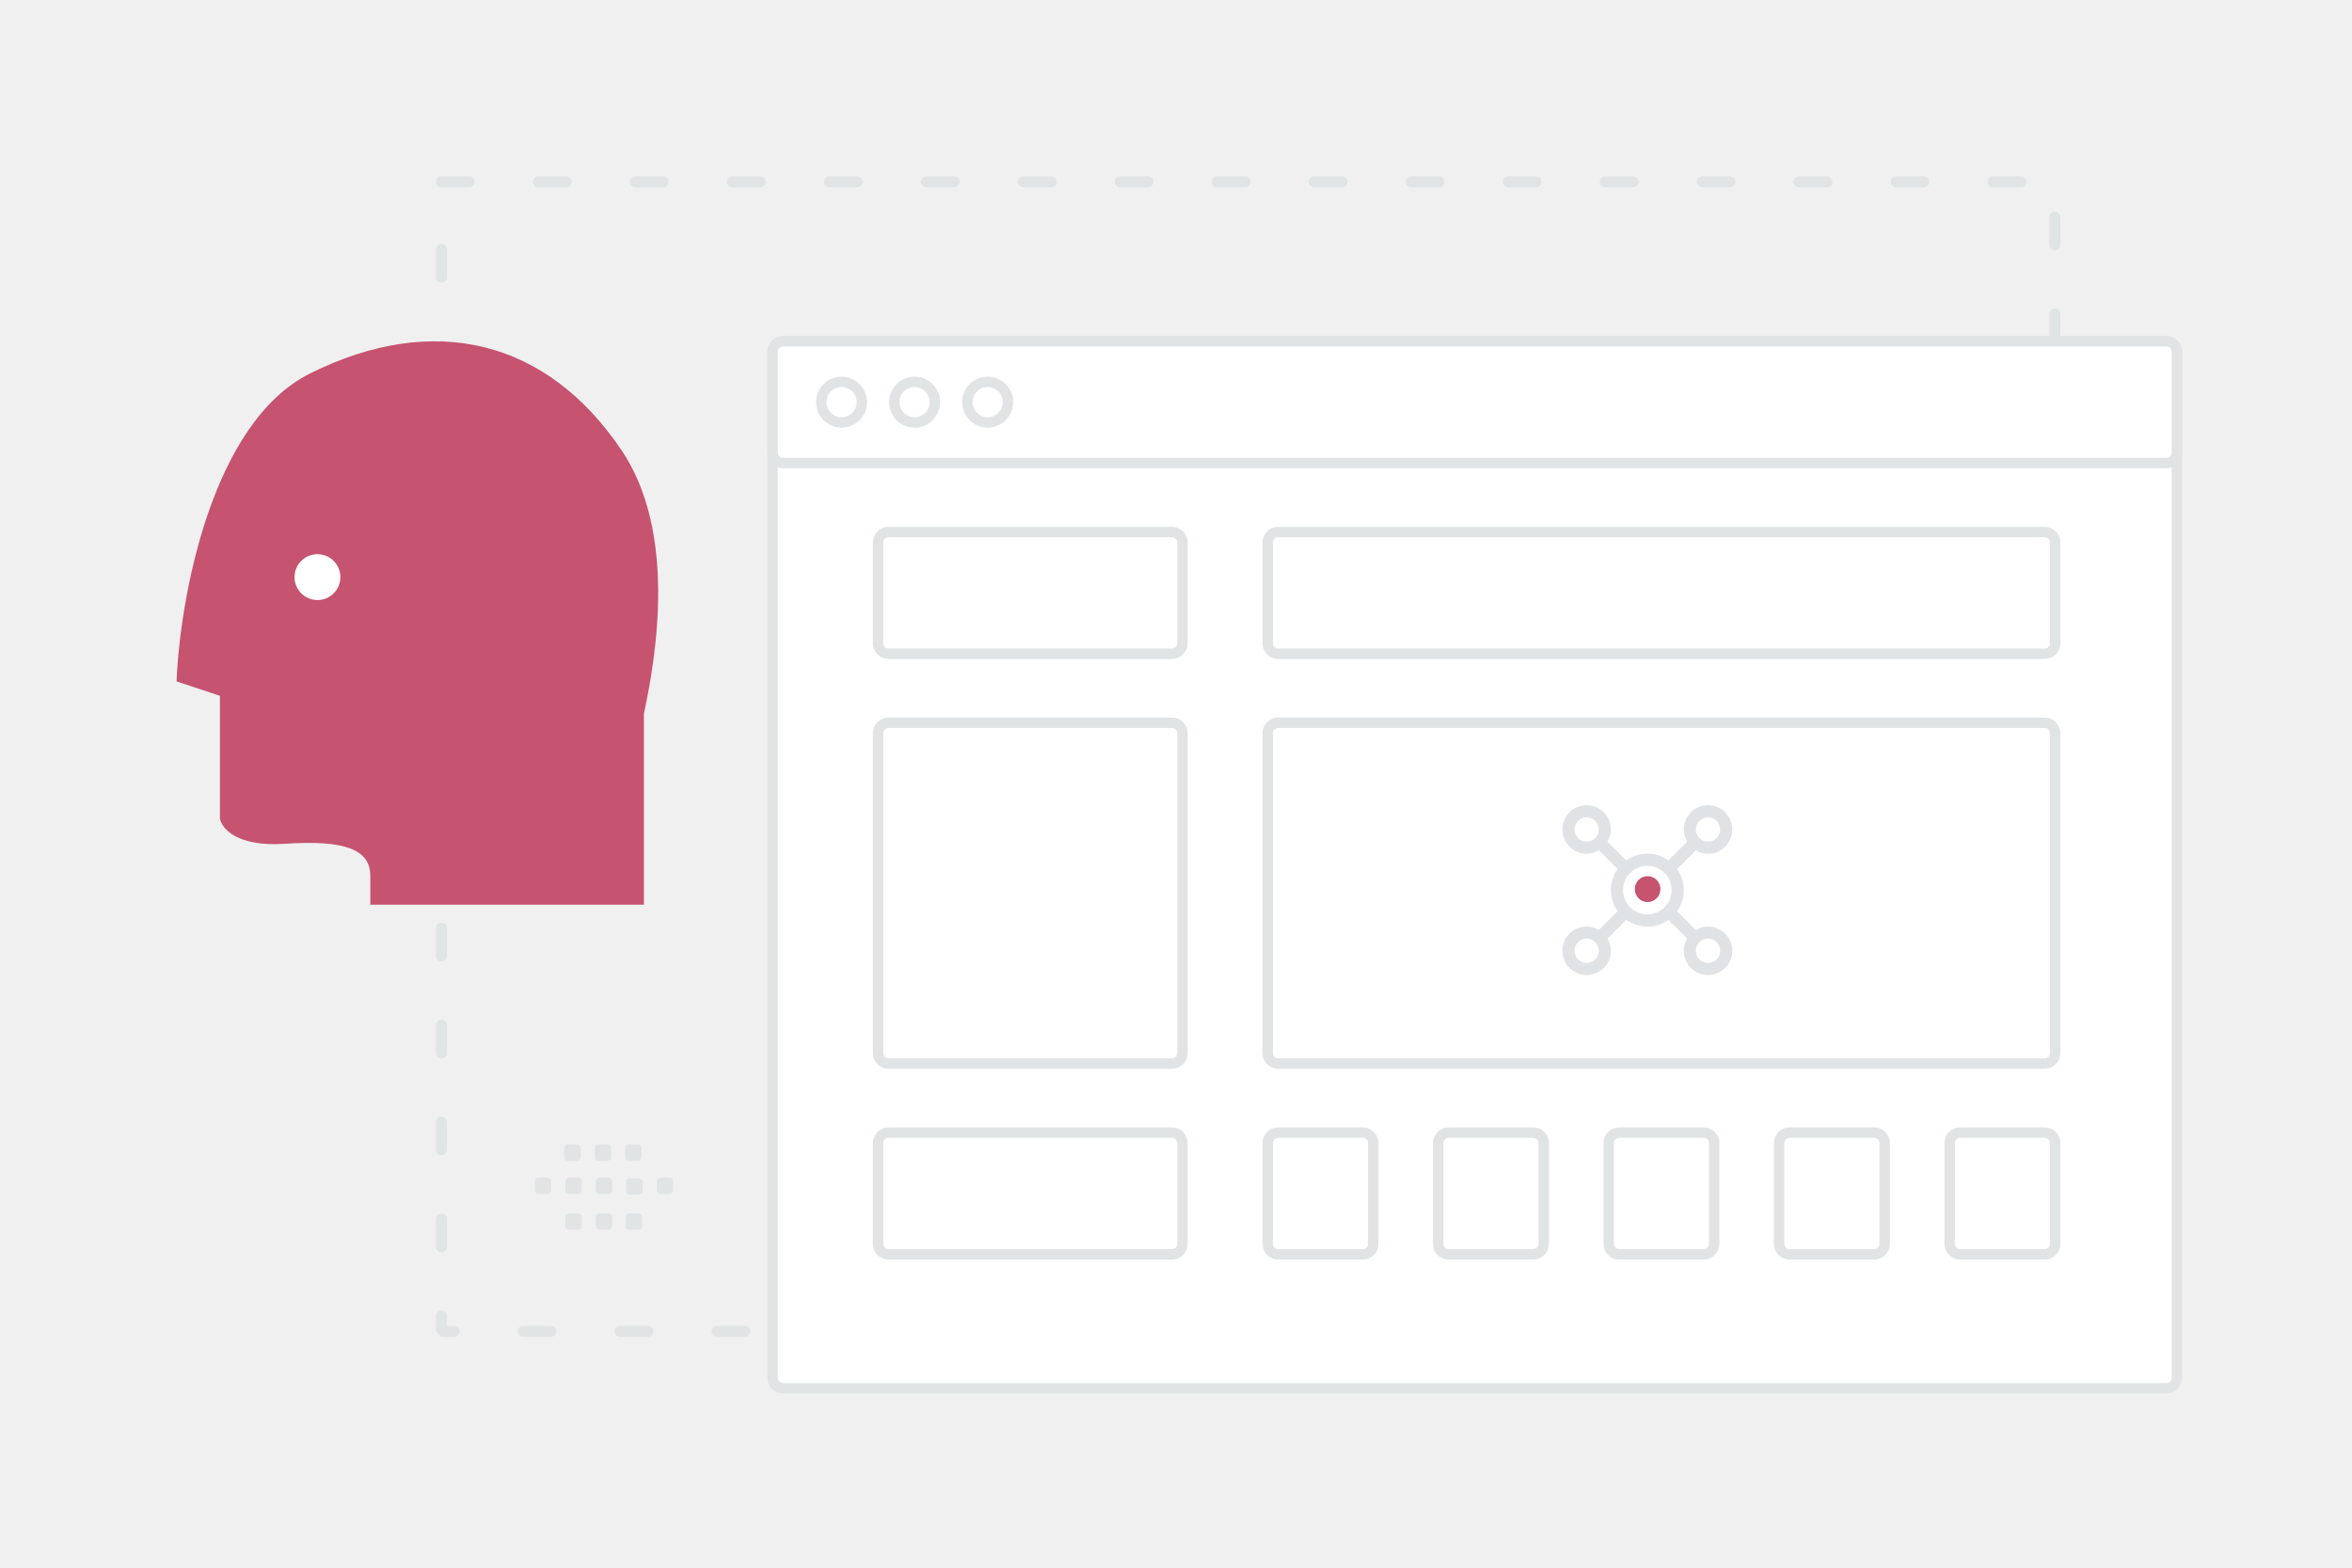
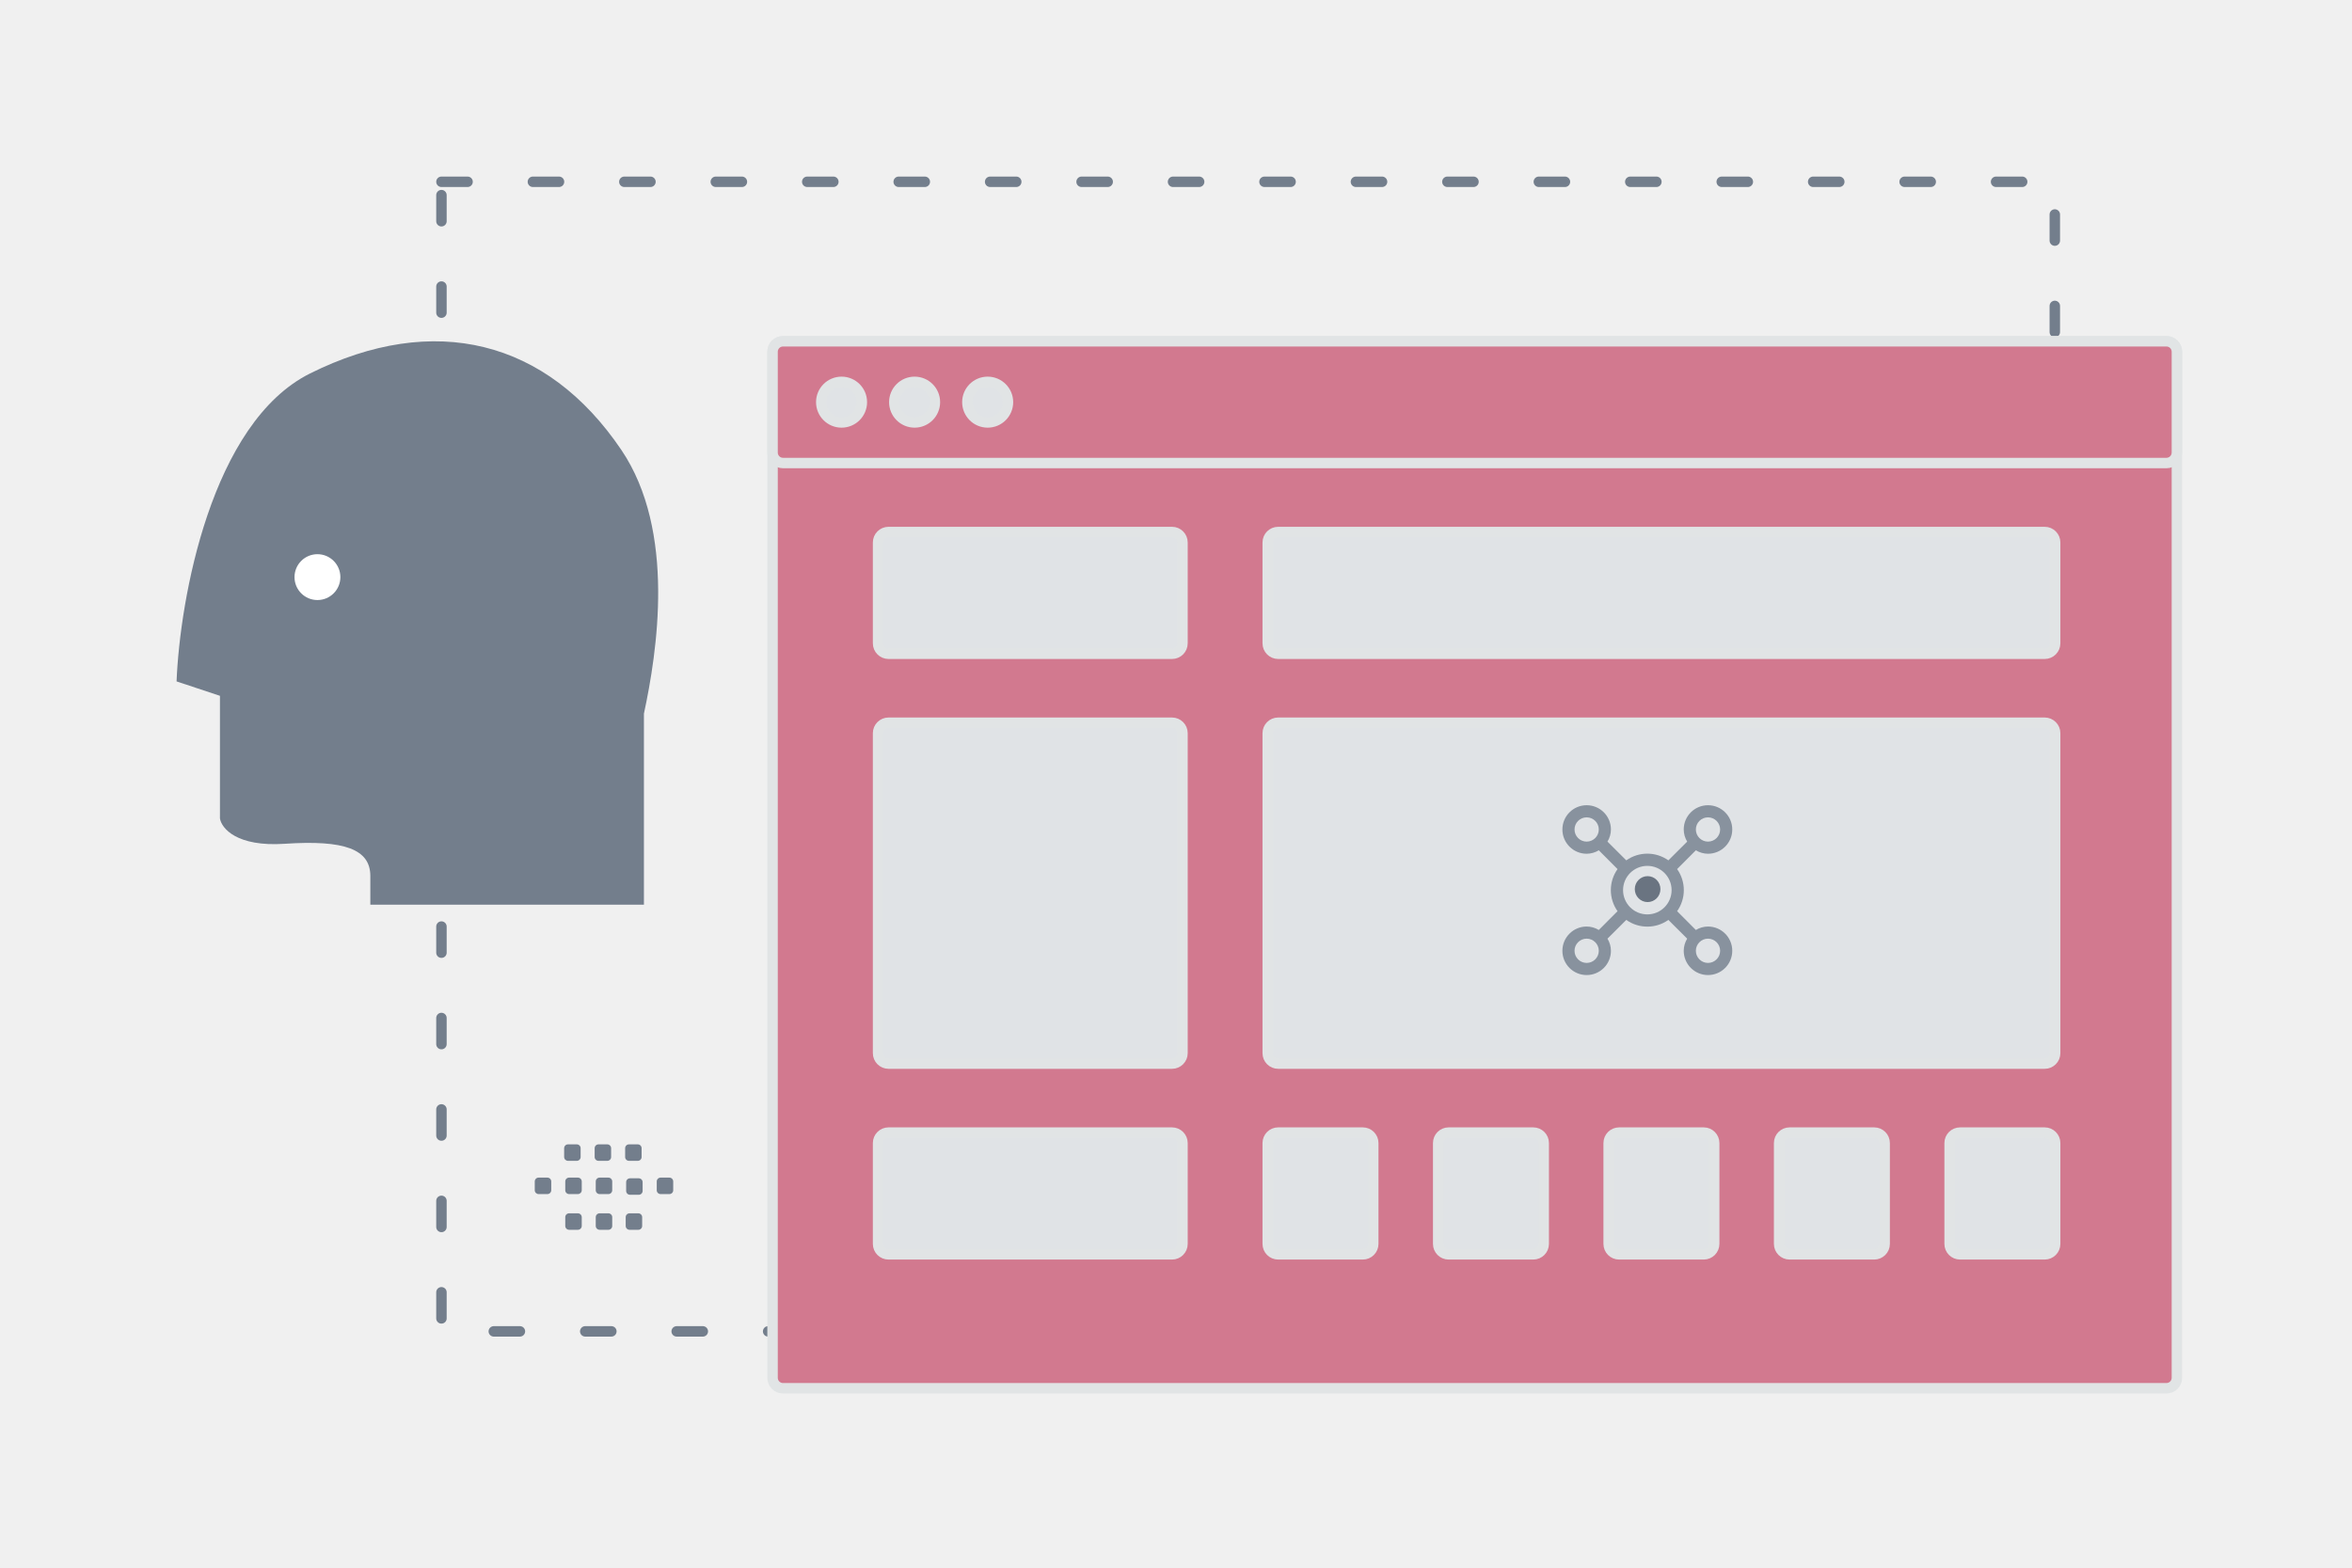
<svg xmlns="http://www.w3.org/2000/svg" fill="none" version="1.1" viewBox="0 0 900 600" xml:space="preserve">
  <defs>
    <style>.cls-1{fill:none;}</style>
    <style>.cls-1{fill:none;}</style>
    <style>.cls-1{fill:none;}</style>
    <style>.cls-1{fill:none;}</style>
  </defs>
  <g fill="none">
    <g fill="none">
      <path d="m0 0h900v600h-900z" fill="transparent" />
-       <g stroke="#e1e4e5">
-         <path d="m168.92 69.575h617.36v439.98h-617.36z" stroke-dasharray="10.6, 26.51" stroke-linecap="round" stroke-linejoin="bevel" stroke-width="4.242" />
-         <rect x="295.62" y="130.62" width="537.38" height="400.71" rx="4" fill="#fff" stroke-width="4" />
-         <g fill="#fff" stroke-width="4">
-           <rect x="295.62" y="130.62" width="537.38" height="46.594" rx="4" fill="#fff" stroke="#e1e4e5" />
-           <rect x="314.26" y="146.15" width="15.531" height="15.531" rx="7.766" />
-           <rect x="342.21" y="146.15" width="15.531" height="15.531" rx="7.766" />
-           <rect x="370.17" y="146.15" width="15.531" height="15.531" rx="7.766" />
-           <g fill="#fff" stroke="#e1e4e5">
-             <rect x="336" y="203.62" width="116.48" height="46.594" rx="4" />
-             <rect x="485.1" y="203.62" width="301.31" height="46.594" rx="4" />
-             <rect x="336" y="433.48" width="116.48" height="46.594" rx="4" />
-             <rect x="485.1" y="433.48" width="40.381" height="46.594" rx="4" />
+       <g stroke-width="4">
+         <path d="m168.92 69.575h617.36v439.98h-617.36z" fill="none" stroke="#737e8c" stroke-dasharray="9.995, 24.998" stroke-linecap="round" stroke-linejoin="bevel" />
+         <rect x="295.62" y="130.62" width="537.38" height="400.71" rx="4" fill="#d2798f" stroke="#e1e4e5" />
+         <g stroke="#e1e4e5">
+           <rect x="295.62" y="130.62" width="537.38" height="46.594" rx="4" fill="#d2798f" stroke="#e1e4e5" />
+           <g fill="#e0e3e6">
+             <rect x="314.26" y="146.15" width="15.531" height="15.531" rx="7.766" />
+             <rect x="342.21" y="146.15" width="15.531" height="15.531" rx="7.766" />
+             <rect x="370.17" y="146.15" width="15.531" height="15.531" rx="7.766" />
+             <g stroke="#e1e4e5">
+               <rect x="336" y="203.62" width="116.48" height="46.594" rx="4" />
+               <rect x="485.1" y="203.62" width="301.31" height="46.594" rx="4" />
+               <rect x="336" y="433.48" width="116.48" height="46.594" rx="4" />
+               <rect x="485.1" y="433.48" width="40.381" height="46.594" rx="4" />
+               <rect x="550.33" y="433.48" width="40.381" height="46.594" rx="4" />
+               <rect x="615.56" y="433.48" width="40.381" height="46.594" rx="4" />
+               <rect x="680.79" y="433.48" width="40.381" height="46.594" rx="4" />
+               <rect x="746.03" y="433.48" width="40.381" height="46.594" rx="4" />
+               <rect x="336" y="276.61" width="116.48" height="130.46" rx="4" />
+               <rect x="485.1" y="276.61" width="301.31" height="130.46" rx="4" />
+             </g>
          </g>
-           <rect x="550.33" y="433.48" width="40.381" height="46.594" rx="4" stroke="#e1e4e5" />
-           <g fill="#fff" stroke="#e1e4e5">
-             <rect x="615.56" y="433.48" width="40.381" height="46.594" rx="4" />
-             <rect x="680.79" y="433.48" width="40.381" height="46.594" rx="4" />
-             <rect x="746.03" y="433.48" width="40.381" height="46.594" rx="4" />
-             <rect x="336" y="276.61" width="116.48" height="130.46" rx="4" />
-           </g>
-           <rect x="485.1" y="276.61" width="301.31" height="130.46" rx="4" stroke="#e1e4e5" />
        </g>
      </g>
-       <path d="m256.14 457.01h-3.365a1.47 1.47 0 0 1-1.469-1.469v-3.365a1.47 1.47 0 0 1 1.469-1.468h3.365c0.807 0 1.468 0.662 1.468 1.468v3.365a1.465 1.465 0 0 1-1.468 1.469zm-11.707 0.264h-3.365a1.474 1.474 0 0 1-1.469-1.468v-3.365a1.47 1.47 0 0 1 1.469-1.469h3.365c0.806 0 1.468 0.662 1.468 1.469v3.365c0 0.806-0.662 1.468-1.468 1.468zm-11.633-0.264h-3.365a1.474 1.474 0 0 1-1.468-1.469v-3.365a1.47 1.47 0 0 1 1.468-1.468h3.365c0.807 0 1.469 0.662 1.469 1.468v3.365a1.466 1.466 0 0 1-1.469 1.469zm-11.667 0h-3.364a1.475 1.475 0 0 1-1.469-1.469v-3.365a1.47 1.47 0 0 1 1.469-1.468h3.364c0.814 0 1.476 0.662 1.476 1.468v3.365a1.485 1.485 0 0 1-1.476 1.469zm-11.666 0h-3.365a1.476 1.476 0 0 1-1.475-1.469v-3.365c0-0.813 0.662-1.468 1.475-1.468h3.365c0.807 0 1.469 0.662 1.469 1.468v3.365c0 0.807-0.662 1.469-1.469 1.469zm34.579-12.721h-3.365a1.474 1.474 0 0 1-1.469-1.468v-3.372c0-0.807 0.662-1.469 1.469-1.469h3.365a1.47 1.47 0 0 1 1.468 1.469v3.365a1.467 1.467 0 0 1-1.468 1.475zm-11.667 0h-3.364a1.474 1.474 0 0 1-1.469-1.468v-3.372c0-0.807 0.662-1.469 1.469-1.469h3.364c0.807 0 1.469 0.662 1.469 1.469v3.365a1.467 1.467 0 0 1-1.469 1.475zm-11.666 0h-3.365a1.476 1.476 0 0 1-1.475-1.468v-3.372c0-0.807 0.662-1.469 1.475-1.469h3.365c0.807 0 1.469 0.662 1.469 1.469v3.365c0 0.813-0.662 1.475-1.469 1.475zm12.087 26.388h-3.365a1.474 1.474 0 0 1-1.468-1.469v-3.365a1.47 1.47 0 0 1 1.468-1.468h3.365c0.807 0 1.469 0.662 1.469 1.468v3.365a1.466 1.466 0 0 1-1.469 1.469zm11.456 0h-3.365a1.475 1.475 0 0 1-1.469-1.469v-3.365a1.47 1.47 0 0 1 1.469-1.468h3.365c0.807 0 1.468 0.662 1.468 1.468v3.365a1.465 1.465 0 0 1-1.468 1.469zm-23.123 0h-3.364a1.475 1.475 0 0 1-1.469-1.469v-3.365a1.47 1.47 0 0 1 1.469-1.468h3.364c0.814 0 1.476 0.662 1.476 1.468v3.365a1.485 1.485 0 0 1-1.476 1.469z" clip-rule="evenodd" fill="#e1e4e5" fill-rule="evenodd" />
-       <path d="m246.4 273.14v73.111h-104.69v-10.97c0-10.208-9.739-13.883-32.757-12.34-18.414 1.234-24.199-5.95-24.789-9.696v-46.937l-16.6-5.509c1.255-31.437 13.236-99.029 51.127-117.89 47.365-23.579 90.588-12.892 119.08 29.307 21.013 31.128 13.648 77.493 8.631 100.92z" fill="#c65370" />
+       <path d="m256.14 457.01h-3.365a1.47 1.47 0 0 1-1.469-1.469v-3.365a1.47 1.47 0 0 1 1.469-1.468h3.365c0.807 0 1.468 0.662 1.468 1.468v3.365a1.465 1.465 0 0 1-1.468 1.469zm-11.707 0.264h-3.365a1.474 1.474 0 0 1-1.469-1.468v-3.365a1.47 1.47 0 0 1 1.469-1.469h3.365c0.806 0 1.468 0.662 1.468 1.469v3.365c0 0.806-0.662 1.468-1.468 1.468zm-11.633-0.264h-3.365a1.474 1.474 0 0 1-1.468-1.469v-3.365a1.47 1.47 0 0 1 1.468-1.468h3.365c0.807 0 1.469 0.662 1.469 1.468v3.365a1.466 1.466 0 0 1-1.469 1.469zm-11.667 0h-3.364a1.475 1.475 0 0 1-1.469-1.469v-3.365a1.47 1.47 0 0 1 1.469-1.468h3.364c0.814 0 1.476 0.662 1.476 1.468v3.365a1.485 1.485 0 0 1-1.476 1.469zm-11.666 0h-3.365a1.476 1.476 0 0 1-1.475-1.469v-3.365c0-0.813 0.662-1.468 1.475-1.468h3.365c0.807 0 1.469 0.662 1.469 1.468v3.365c0 0.807-0.662 1.469-1.469 1.469zm34.579-12.721h-3.365a1.474 1.474 0 0 1-1.469-1.468v-3.372c0-0.807 0.662-1.469 1.469-1.469h3.365a1.47 1.47 0 0 1 1.468 1.469v3.365a1.467 1.467 0 0 1-1.468 1.475zm-11.667 0h-3.364a1.474 1.474 0 0 1-1.469-1.468v-3.372c0-0.807 0.662-1.469 1.469-1.469h3.364c0.807 0 1.469 0.662 1.469 1.469v3.365a1.467 1.467 0 0 1-1.469 1.475zm-11.666 0h-3.365a1.476 1.476 0 0 1-1.475-1.468v-3.372c0-0.807 0.662-1.469 1.475-1.469h3.365c0.807 0 1.469 0.662 1.469 1.469v3.365c0 0.813-0.662 1.475-1.469 1.475zm12.087 26.388h-3.365a1.474 1.474 0 0 1-1.468-1.469v-3.365a1.47 1.47 0 0 1 1.468-1.468h3.365c0.807 0 1.469 0.662 1.469 1.468v3.365a1.466 1.466 0 0 1-1.469 1.469zm11.456 0h-3.365a1.475 1.475 0 0 1-1.469-1.469v-3.365a1.47 1.47 0 0 1 1.469-1.468h3.365c0.807 0 1.468 0.662 1.468 1.468v3.365a1.465 1.465 0 0 1-1.468 1.469zm-23.123 0h-3.364a1.475 1.475 0 0 1-1.469-1.469v-3.365a1.47 1.47 0 0 1 1.469-1.468h3.364c0.814 0 1.476 0.662 1.476 1.468v3.365a1.485 1.485 0 0 1-1.476 1.469z" clip-rule="evenodd" fill="#737e8c" fill-rule="evenodd" />
+       <path d="m246.4 273.14v73.111h-104.69v-10.97c0-10.208-9.739-13.883-32.757-12.34-18.414 1.234-24.199-5.95-24.789-9.696v-46.937l-16.6-5.509c1.255-31.437 13.236-99.029 51.127-117.89 47.365-23.579 90.588-12.892 119.08 29.307 21.013 31.128 13.648 77.493 8.631 100.92z" fill="#737e8c" />
      <circle cx="121.47" cy="220.88" r="8.775" fill="#fff" />
-       <path d="m653.57 354.61a8.961 8.961 0 0 0-4.643 1.323l-7.173-7.196a13.929 13.929 0 0 0 0-16.111l7.173-7.196a8.961 8.961 0 0 0 4.643 1.323 9.286 9.286 0 1 0-9.286-9.286 8.961 8.961 0 0 0 1.323 4.643l-7.196 7.173a13.929 13.929 0 0 0-16.111 0l-7.196-7.173a8.961 8.961 0 0 0 1.323-4.643 9.286 9.286 0 1 0-9.286 9.286 8.961 8.961 0 0 0 4.643-1.323l7.173 7.196a13.929 13.929 0 0 0 0 16.111l-7.173 7.196a8.961 8.961 0 0 0-4.643-1.323 9.286 9.286 0 1 0 9.286 9.286 8.961 8.961 0 0 0-1.323-4.643l7.196-7.173a13.929 13.929 0 0 0 16.111 0l7.196 7.173a8.961 8.961 0 0 0-1.323 4.643 9.286 9.286 0 1 0 9.286-9.286zm0-41.786a4.643 4.643 0 1 1-4.643 4.643 4.643 4.643 0 0 1 4.643-4.643zm-51.071 4.643a4.643 4.643 0 1 1 4.643 4.643 4.643 4.643 0 0 1-4.643-4.643zm4.643 51.071a4.643 4.643 0 1 1 4.643-4.643 4.643 4.643 0 0 1-4.643 4.643zm23.214-18.571a9.286 9.286 0 1 1 9.286-9.286 9.286 9.286 0 0 1-9.286 9.286zm23.214 18.571a4.643 4.643 0 1 1 4.643-4.643 4.643 4.643 0 0 1-4.643 4.643z" fill="#e0e3e6" stroke-width="2.321" />
-       <path d="m635.37 340.29a4.907 4.962 0 0 1-4.907 4.962 4.907 4.962 0 0 1-4.907-4.962 4.907 4.962 0 0 1 4.907-4.962 4.907 4.962 0 0 1 4.907 4.962z" fill="#c65370" stroke-miterlimit="43.8" stroke-width="0" style="font-variation-settings:'wght' 600" />
+       <path d="m653.57 354.61a8.961 8.961 0 0 0-4.643 1.323l-7.173-7.196a13.929 13.929 0 0 0 0-16.111l7.173-7.196a8.961 8.961 0 0 0 4.643 1.323 9.286 9.286 0 1 0-9.286-9.286 8.961 8.961 0 0 0 1.323 4.643l-7.196 7.173a13.929 13.929 0 0 0-16.111 0l-7.196-7.173a8.961 8.961 0 0 0 1.323-4.643 9.286 9.286 0 1 0-9.286 9.286 8.961 8.961 0 0 0 4.643-1.323l7.173 7.196a13.929 13.929 0 0 0 0 16.111l-7.173 7.196a8.961 8.961 0 0 0-4.643-1.323 9.286 9.286 0 1 0 9.286 9.286 8.961 8.961 0 0 0-1.323-4.643l7.196-7.173a13.929 13.929 0 0 0 16.111 0l7.196 7.173a8.961 8.961 0 0 0-1.323 4.643 9.286 9.286 0 1 0 9.286-9.286zm0-41.786a4.643 4.643 0 1 1-4.643 4.643 4.643 4.643 0 0 1 4.643-4.643zm-51.071 4.643a4.643 4.643 0 1 1 4.643 4.643 4.643 4.643 0 0 1-4.643-4.643zm4.643 51.071a4.643 4.643 0 1 1 4.643-4.643 4.643 4.643 0 0 1-4.643 4.643zm23.214-18.571a9.286 9.286 0 1 1 9.286-9.286 9.286 9.286 0 0 1-9.286 9.286zm23.214 18.571a4.643 4.643 0 1 1 4.643-4.643 4.643 4.643 0 0 1-4.643 4.643z" fill="#88929e" stroke-width="2.321" />
+       <path d="m635.37 340.29a4.907 4.962 0 0 1-4.907 4.962 4.907 4.962 0 0 1-4.907-4.962 4.907 4.962 0 0 1 4.907-4.962 4.907 4.962 0 0 1 4.907 4.962z" fill="#6a7481" stroke-miterlimit="43.8" stroke-width="0" style="font-variation-settings:'wght' 600" />
    </g>
  </g>
</svg>
